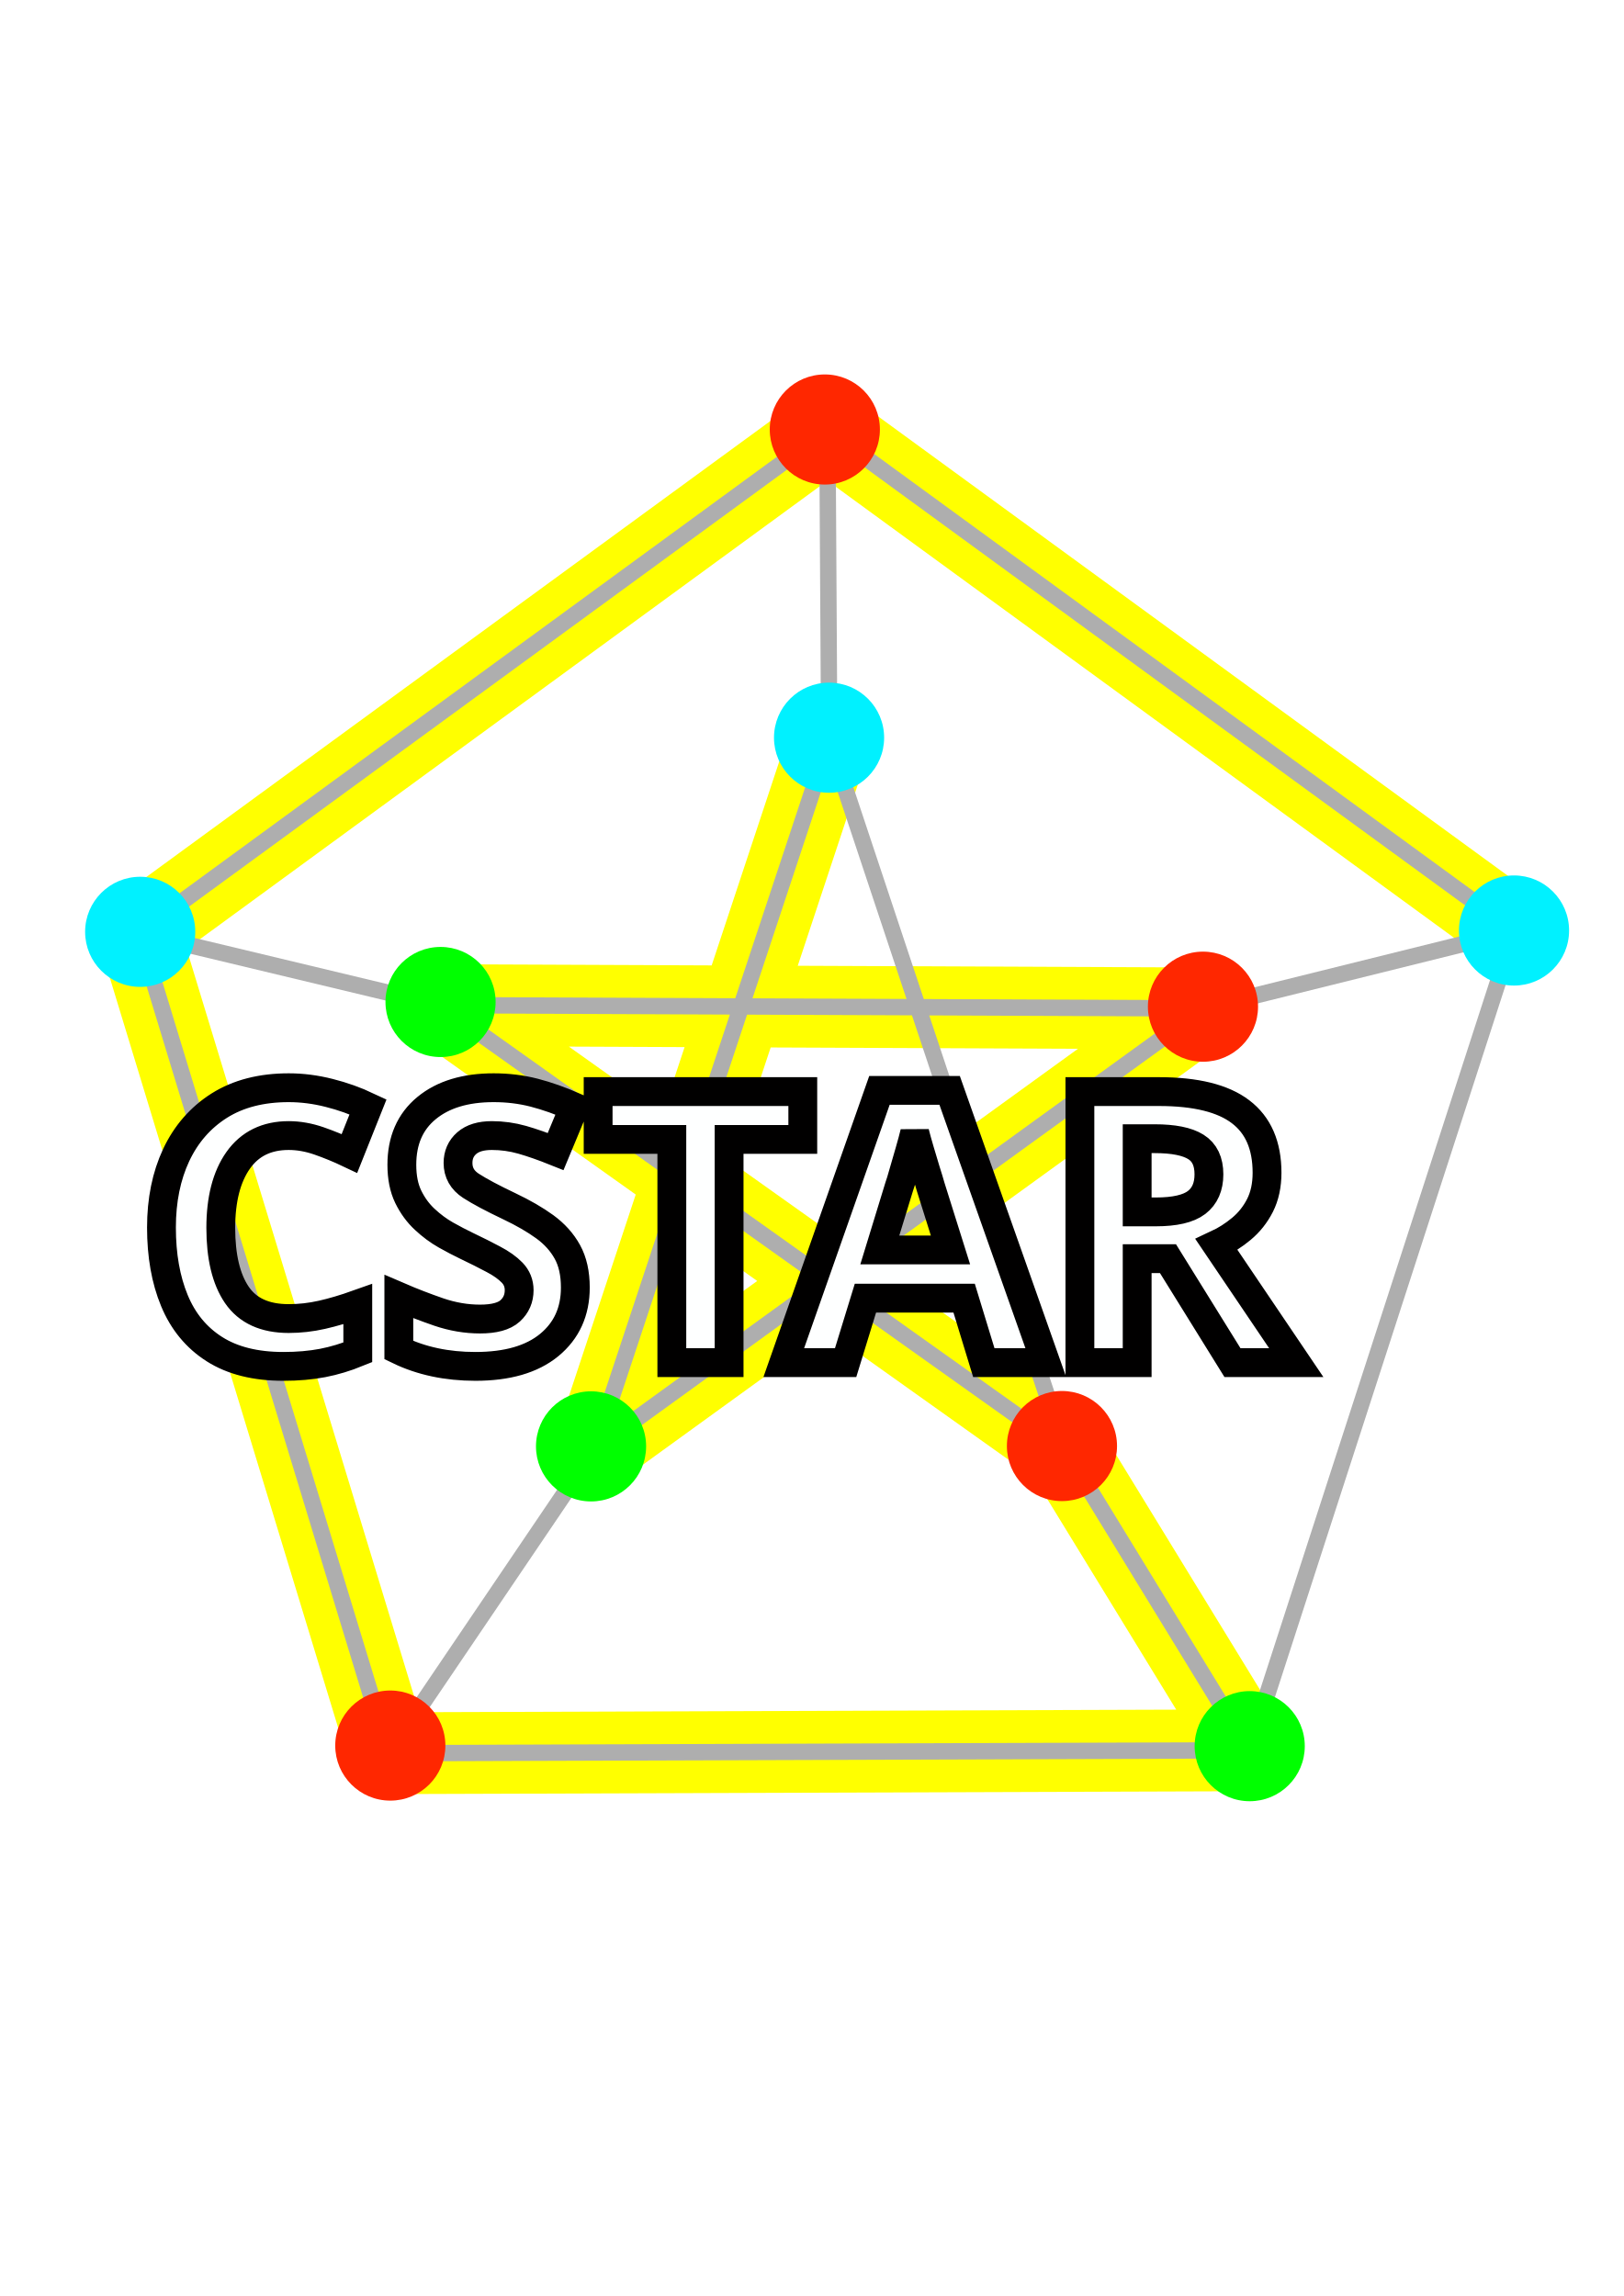
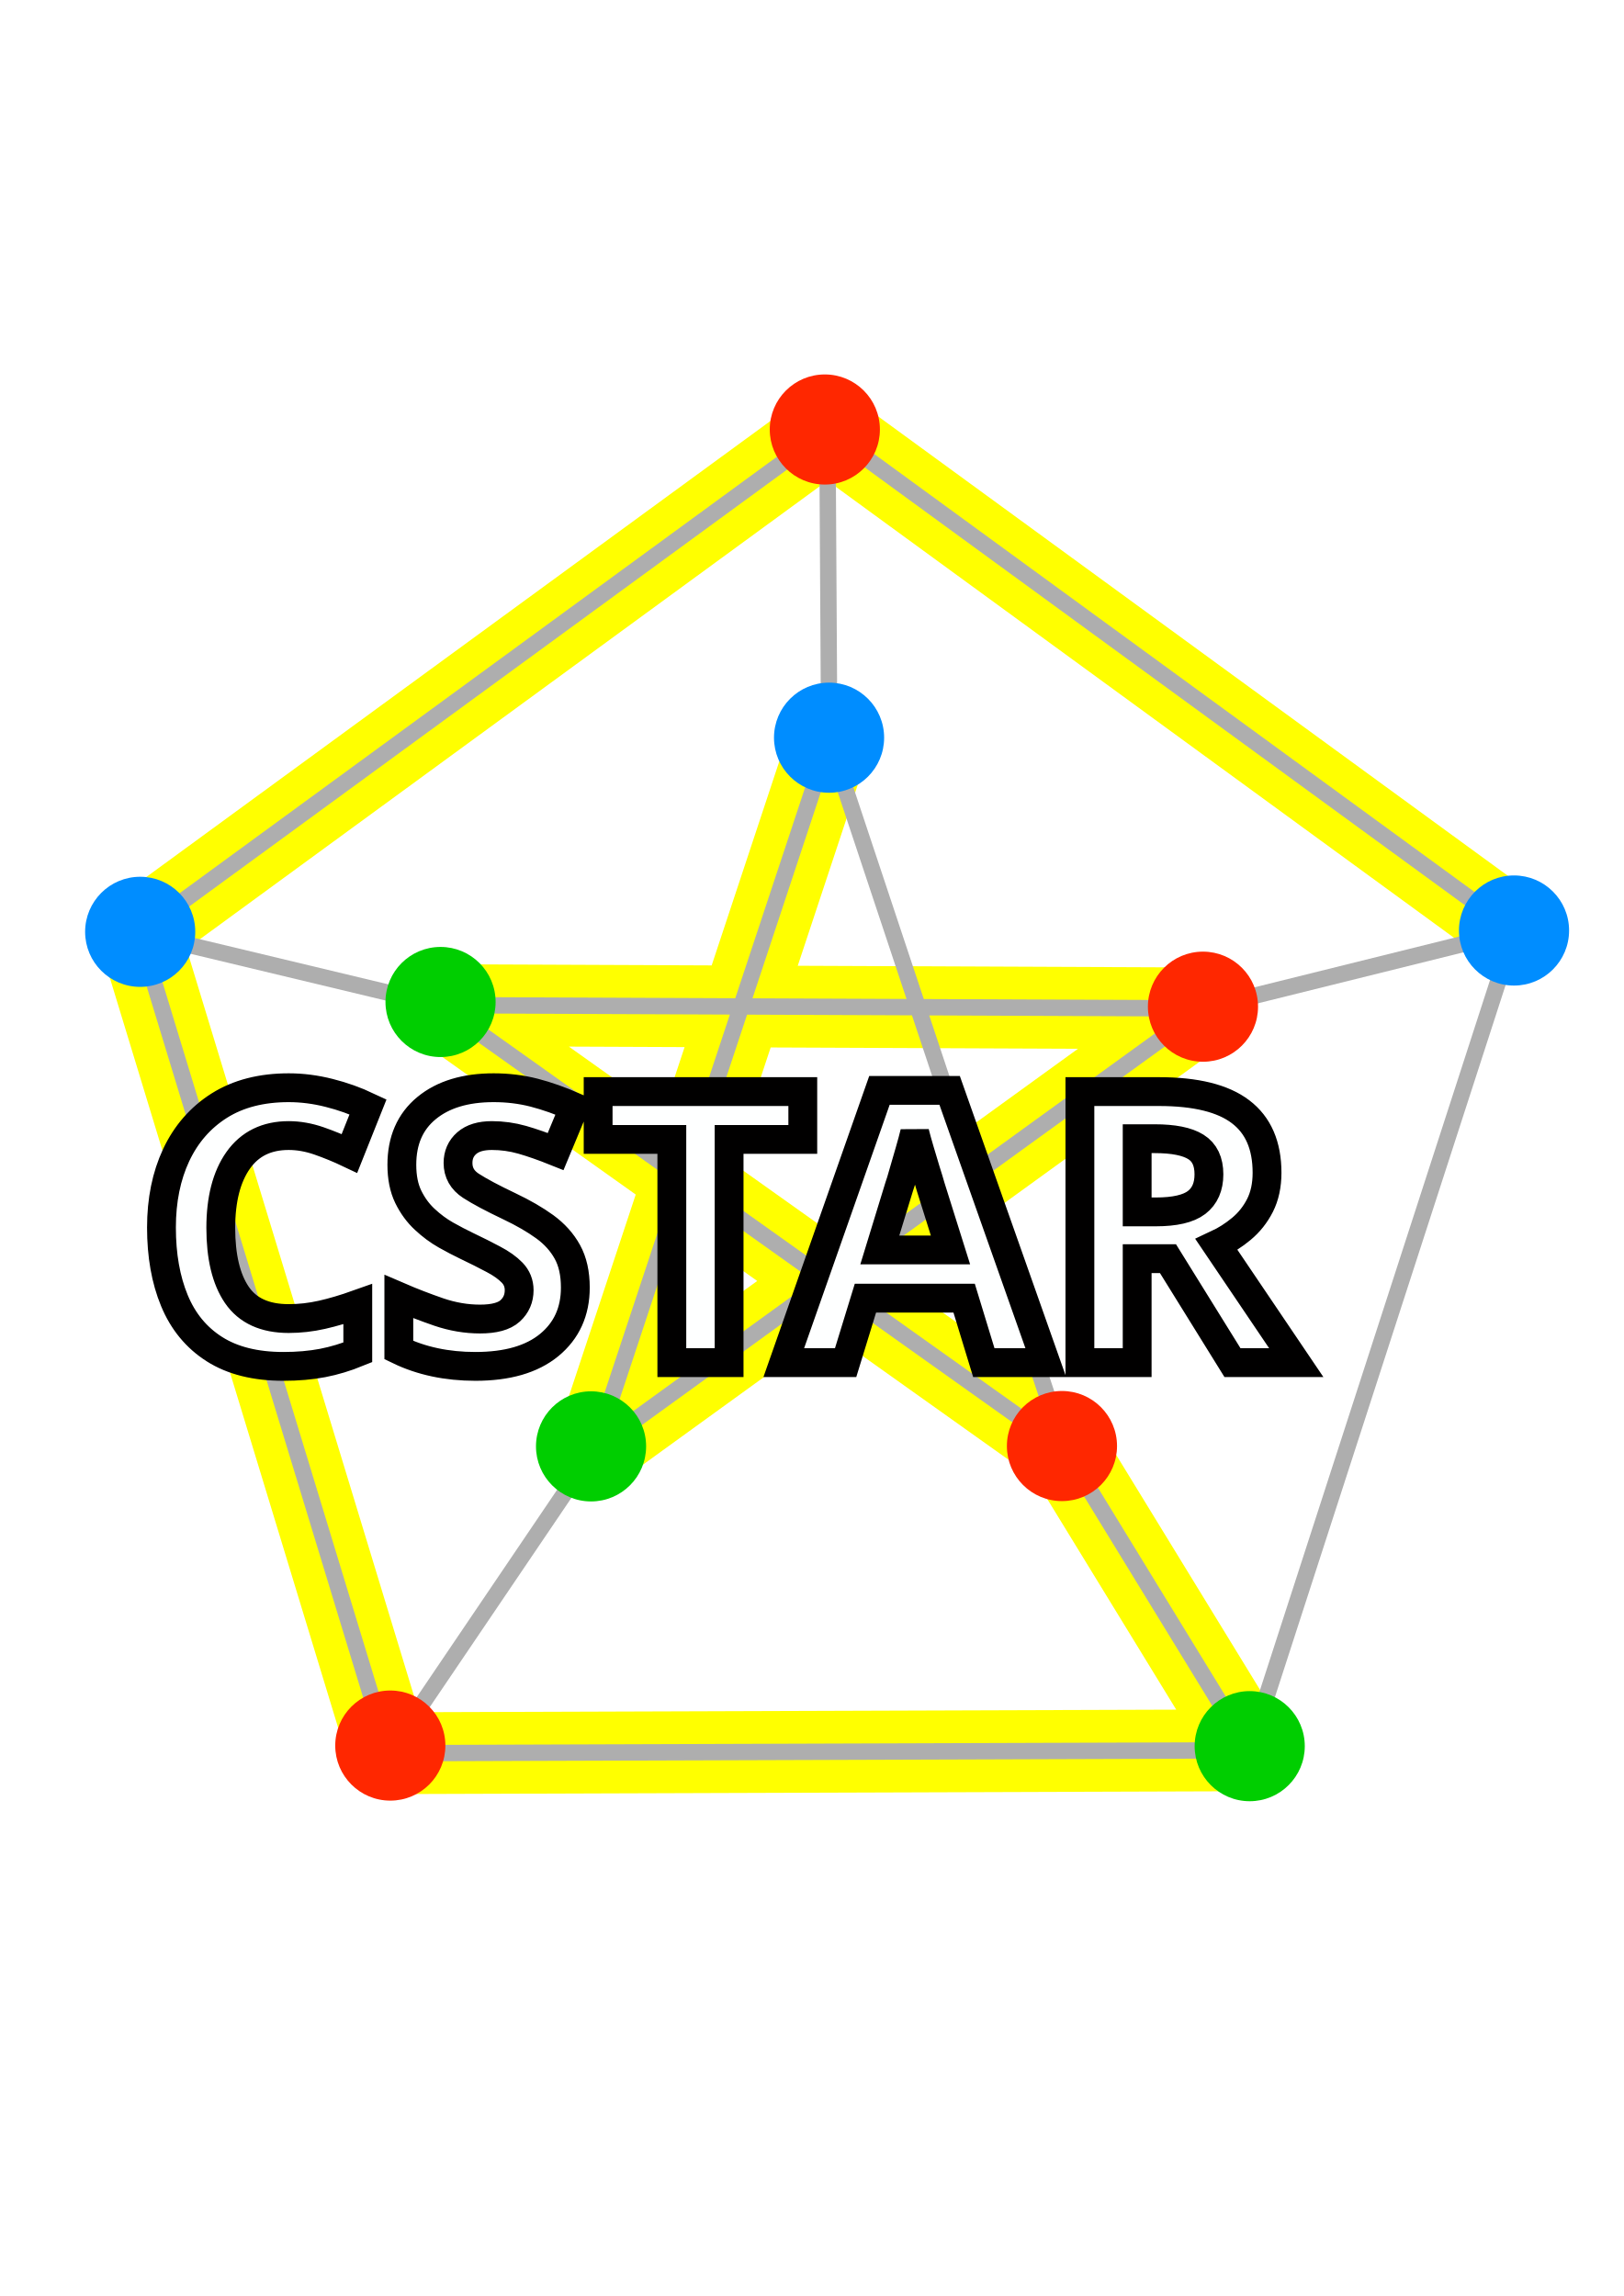
<svg xmlns="http://www.w3.org/2000/svg" width="210mm" height="297mm" viewBox="0 0 210 297" version="1.1" id="svg5">
  <defs id="defs2" />
  <g id="layer1" />
  <g id="layer2">
    <path style="fill:none;stroke:#ffff00;stroke-width:10.583;stroke-linecap:butt;stroke-linejoin:bevel;stroke-miterlimit:4;stroke-dasharray:none;stroke-opacity:1" d="M 195.87,120.459 107.012,55.625 17.975,120.694 50.267,226.786 161.55,226.412 137.753,187.535 56.914,130.023 155.654,130.442 76.875,187.479 107.248,95.815 v 0" id="path2645" />
  </g>
  <g id="g1489">
    <path style="fill:none;stroke:#aeaeae;stroke-width:2.117;stroke-linecap:butt;stroke-linejoin:miter;stroke-miterlimit:4;stroke-dasharray:none;stroke-opacity:1" d="M 195.87,120.459 C 107.012,55.625 107.012,55.625 107.012,55.625 L 17.975,120.694 50.267,226.786 161.55,226.412 Z" id="path1413" />
    <path style="fill:none;stroke:#aeaeae;stroke-width:2.117;stroke-linecap:butt;stroke-linejoin:miter;stroke-miterlimit:4;stroke-dasharray:none;stroke-opacity:1" d="m 107.012,55.625 c 0.236,40.191 0.236,40.191 0.236,40.191 v 0 0 0" id="path1417" />
    <path style="fill:none;stroke:#aeaeae;stroke-width:2.117;stroke-linecap:butt;stroke-linejoin:miter;stroke-miterlimit:4;stroke-dasharray:none;stroke-opacity:1" d="m 155.654,130.442 40.217,-9.983" id="path1419" />
    <path style="fill:none;stroke:#aeaeae;stroke-width:2.117;stroke-linecap:butt;stroke-linejoin:miter;stroke-miterlimit:4;stroke-dasharray:none;stroke-opacity:1" d="M 56.914,130.023 17.975,120.694" id="path1421" />
    <path style="fill:none;stroke:#aeaeae;stroke-width:2.117;stroke-linecap:butt;stroke-linejoin:miter;stroke-miterlimit:4;stroke-dasharray:none;stroke-opacity:1" d="M 76.875,187.479 50.267,226.786" id="path1423" />
    <path style="fill:none;stroke:#aeaeae;stroke-width:2.117;stroke-linecap:butt;stroke-linejoin:miter;stroke-miterlimit:4;stroke-dasharray:none;stroke-opacity:1" d="m 137.753,187.535 23.797,38.877" id="path1425" />
    <path style="fill:none;stroke:#aeaeae;stroke-width:2.117;stroke-linecap:butt;stroke-linejoin:miter;stroke-miterlimit:4;stroke-dasharray:none;stroke-opacity:1" d="m 76.875,187.479 30.373,-91.664 30.505,91.72 -80.839,-57.513 98.74,0.42 -78.779,57.037" id="path1686" />
  </g>
  <g id="g1501">
-     <circle style="fill:#00f1ff;fill-opacity:1;stroke:none;stroke-width:6.454;stroke-linecap:round;stroke-linejoin:bevel;paint-order:markers stroke fill" id="path853-8" cx="195.814" cy="120.366" r="7.122" />
+     <circle style="fill:#008dff;fill-opacity:1;stroke:none;stroke-width:6.454;stroke-linecap:round;stroke-linejoin:bevel;paint-order:markers stroke fill" id="path853-8" cx="195.814" cy="120.366" r="7.122" />
    <circle style="fill:#ff2700;fill-opacity:1;stroke:none;stroke-width:6.454;stroke-linecap:round;stroke-linejoin:bevel;paint-order:markers stroke fill" id="path853" cx="106.678" cy="55.558" r="7.122" />
-     <circle style="fill:#00f1ff;fill-opacity:1;stroke:none;stroke-width:6.454;stroke-linecap:round;stroke-linejoin:bevel;paint-order:markers stroke fill" id="path853-8-6" cx="18.131" cy="120.536" r="7.122" />
-     <circle style="fill:#00f1ff;fill-opacity:1;stroke:none;stroke-width:6.454;stroke-linecap:round;stroke-linejoin:bevel;paint-order:markers stroke fill" id="path853-8-6-0" cx="107.226" cy="95.424" r="7.122" />
-     <circle style="fill:#00ff00;fill-opacity:1;stroke:none;stroke-width:6.454;stroke-linecap:round;stroke-linejoin:bevel;paint-order:markers stroke fill" id="path853-8-6-0-4" cx="56.977" cy="129.613" r="7.122" />
+     <circle style="fill:#008dff;fill-opacity:1;stroke:none;stroke-width:6.454;stroke-linecap:round;stroke-linejoin:bevel;paint-order:markers stroke fill" id="path853-8-6" cx="18.131" cy="120.536" r="7.122" />
+     <circle style="fill:#008dff;fill-opacity:1;stroke:none;stroke-width:6.454;stroke-linecap:round;stroke-linejoin:bevel;paint-order:markers stroke fill" id="path853-8-6-0" cx="107.226" cy="95.424" r="7.122" />
+     <circle style="fill:#00ce00;fill-opacity:1;stroke:none;stroke-width:6.454;stroke-linecap:round;stroke-linejoin:bevel;paint-order:markers stroke fill" id="path853-8-6-0-4" cx="56.977" cy="129.613" r="7.122" />
    <circle style="fill:#ff2700;fill-opacity:1;stroke:none;stroke-width:6.454;stroke-linecap:round;stroke-linejoin:bevel;paint-order:markers stroke fill" id="path853-8-6-0-4-8" cx="155.585" cy="130.221" r="7.122" />
    <circle style="fill:#ff2700;fill-opacity:1;stroke:none;stroke-width:6.454;stroke-linecap:round;stroke-linejoin:bevel;paint-order:markers stroke fill" id="path853-8-6-0-4-88" cx="137.347" cy="187.054" r="7.122" />
-     <circle style="fill:#00ff00;fill-opacity:1;stroke:none;stroke-width:6.454;stroke-linecap:round;stroke-linejoin:bevel;paint-order:markers stroke fill" id="path853-8-6-0-4-9" cx="76.443" cy="187.097" r="7.122" />
+     <circle style="fill:#00ce00;fill-opacity:1;stroke:none;stroke-width:6.454;stroke-linecap:round;stroke-linejoin:bevel;paint-order:markers stroke fill" id="path853-8-6-0-4-9" cx="76.443" cy="187.097" r="7.122" />
    <circle style="fill:#ff2700;fill-opacity:1;stroke:none;stroke-width:6.454;stroke-linecap:round;stroke-linejoin:bevel;paint-order:markers stroke fill" id="path853-8-6-0-4-7" cx="50.48" cy="225.799" r="7.122" />
-     <circle style="fill:#00ff00;fill-opacity:1;stroke:none;stroke-width:6.454;stroke-linecap:round;stroke-linejoin:bevel;paint-order:markers stroke fill" id="path853-8-6-0-4-76" cx="161.63" cy="225.876" r="7.122" />
+     <circle style="fill:#00ce00;fill-opacity:1;stroke:none;stroke-width:6.454;stroke-linecap:round;stroke-linejoin:bevel;paint-order:markers stroke fill" id="path853-8-6-0-4-76" cx="161.63" cy="225.876" r="7.122" />
    <text xml:space="preserve" style="font-style:normal;font-weight:normal;font-size:49.103px;line-height:1.25;font-family:sans-serif;fill:#feffff;fill-opacity:1;stroke:#010000;stroke-width:3.728;stroke-miterlimit:4;stroke-dasharray:none;stroke-opacity:1" x="18.041" y="176.269" id="text8207">
      <tspan id="tspan8205" style="font-style:normal;font-variant:normal;font-weight:bold;font-stretch:normal;font-size:49.103px;font-family:sans-serif;-inkscape-font-specification:'sans-serif, Bold';font-variant-ligatures:normal;font-variant-caps:normal;font-variant-numeric:normal;font-variant-east-asian:normal;fill:#feffff;fill-opacity:1;stroke:#010000;stroke-width:3.728;stroke-miterlimit:4;stroke-dasharray:none;stroke-opacity:1" x="18.041" y="176.269">CSTAR</tspan>
    </text>
  </g>
</svg>
